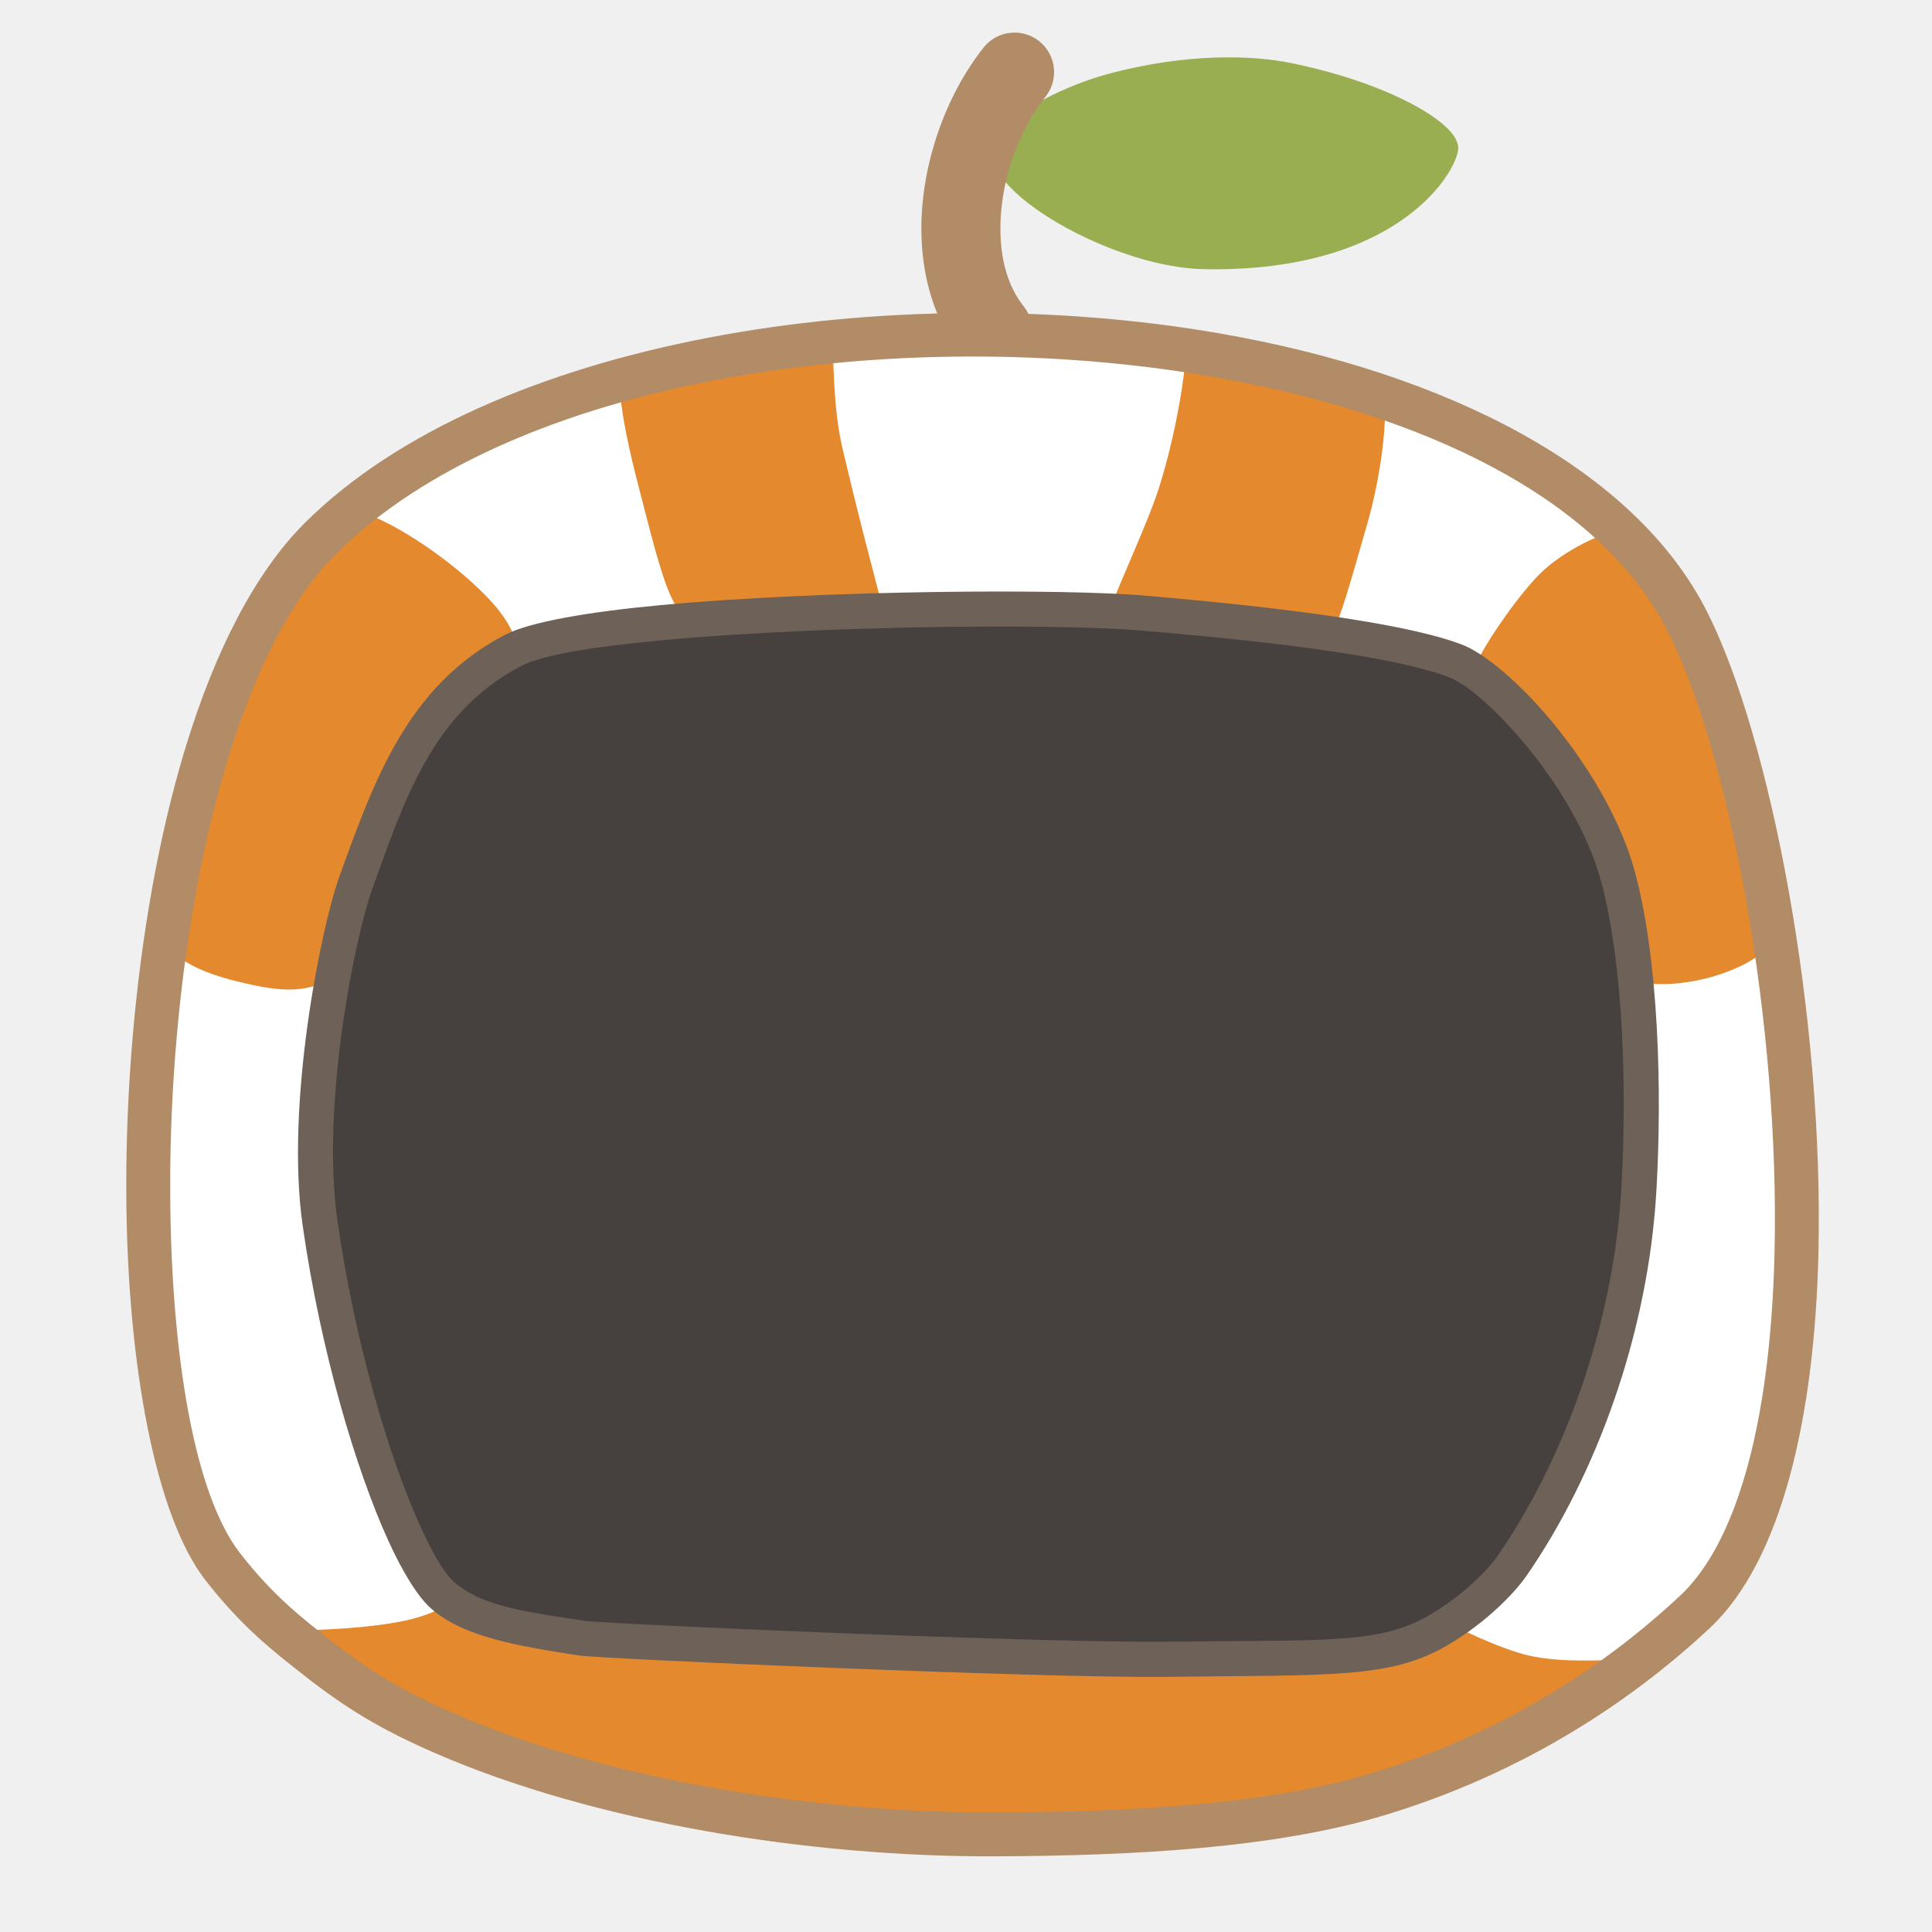
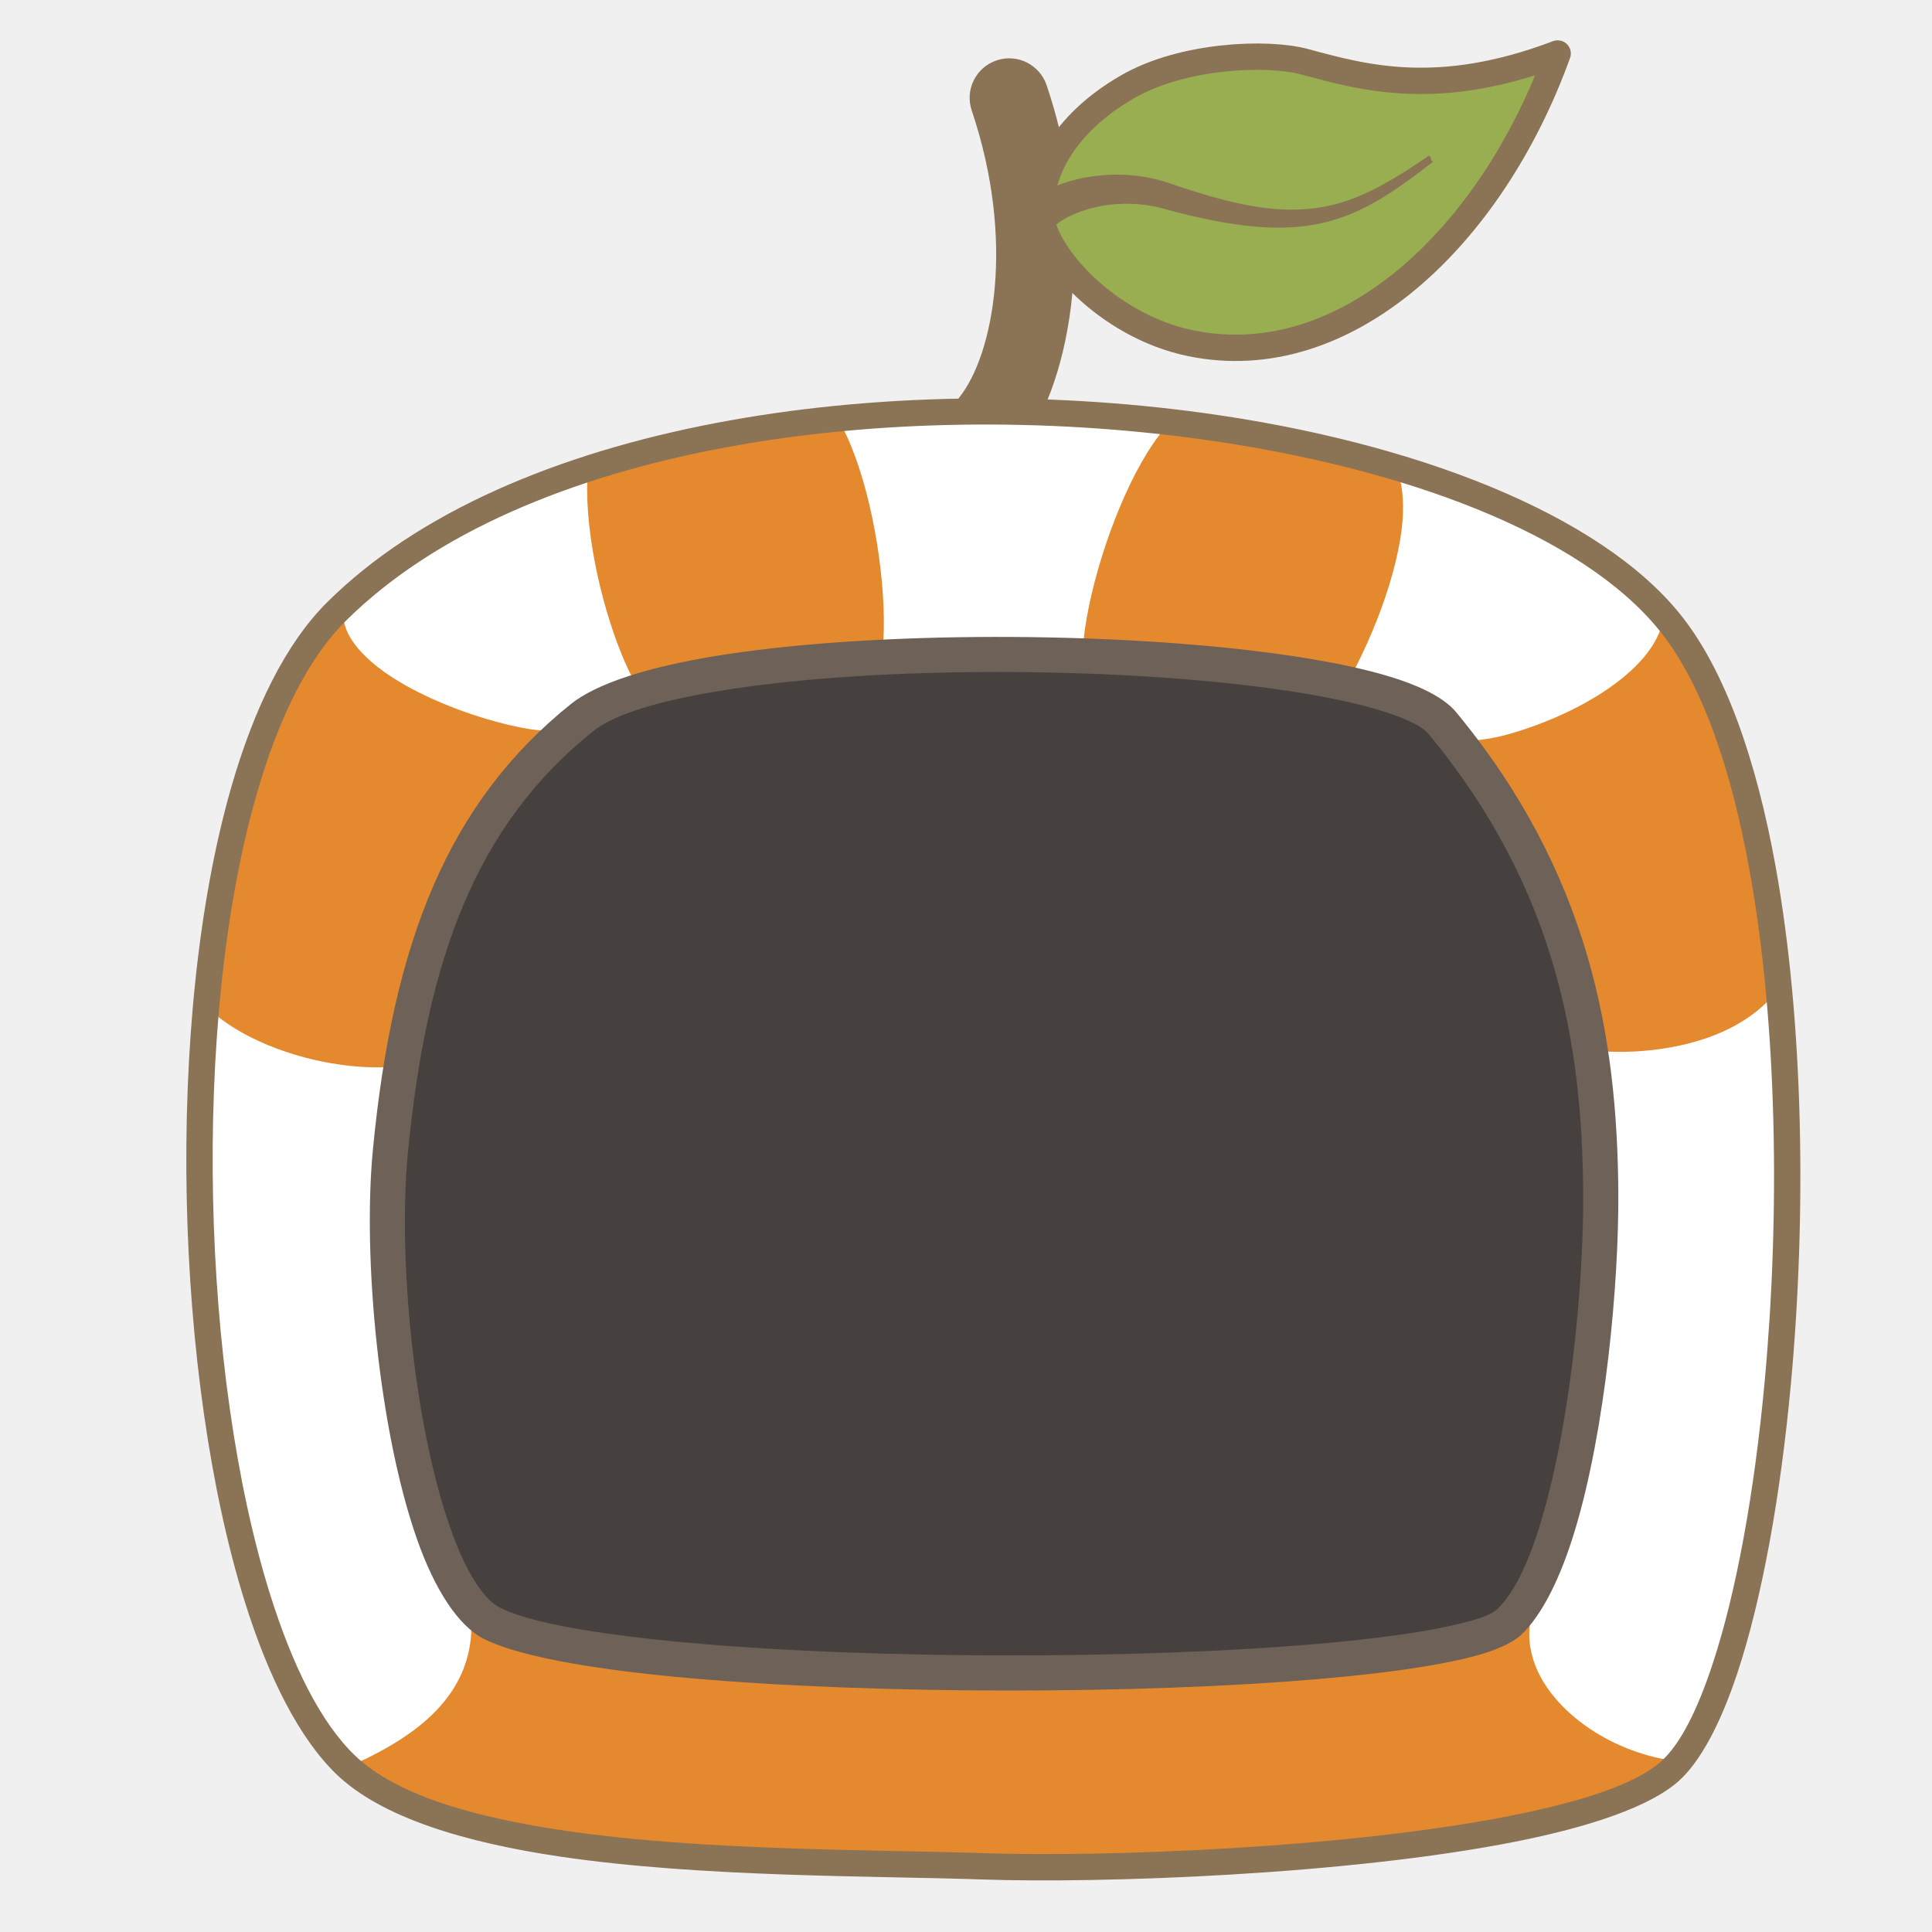
- <svg xmlns="http://www.w3.org/2000/svg" xml:space="preserve" style="fill-rule:evenodd;clip-rule:evenodd;stroke-linejoin:round;stroke-miterlimit:2" viewBox="0 0 440 440">
-   <path d="M1288.03 364.478c-121.3 7.598-290.485-58.047-311.248-104.862-17.236-38.863 83.088-90.286 151.868-111.623 105.36-32.683 197.97-38.227 257.56-32.475 147.19 14.208 244.29 56.896 244.08 80.684-.22 24.477-68.14 151.105-342.26 168.276Z" style="fill:#99ae50" transform="matrix(.15588 .01397 -.01632 .1821 79.669 -24.55)" />
-   <path d="M1288.73 372.66c-86.82 5.438-197.65-25.715-263.61-61.376-29.873-16.155-50.567-33.578-57.298-48.756-6.255-14.101-.785-29.818 13.686-45.261 28.792-30.729 94.212-61.582 143.882-76.987 107.12-33.231 201.31-38.762 261.89-32.914 105.07 10.142 185.03 34.751 223.53 56.783 10.94 6.264 18.74 12.459 23.3 18.07 4.04 4.976 5.8 9.762 5.76 14.045-.07 8.074-6.3 26.455-23.88 48.466-38.2 47.806-130.86 115.627-327.26 127.93Zm-1.39-16.364c187.35-11.737 276.39-75.223 312.82-120.828 14.4-18.026 20.49-32.715 20.54-39.328.02-2.017-1.69-4.067-4.06-6.475-3.72-3.786-9.3-7.76-16.49-11.876-37-21.178-114.02-44.37-215.01-54.118-58.59-5.656-149.63-.099-253.22 32.035-40.19 12.465-91.48 35.399-122.41 59.987-9.607 7.632-17.207 15.361-21.527 23.01-3.509 6.213-4.779 12.278-2.241 18.002 5.727 12.911 24.208 26.964 49.618 40.707 63.06 34.095 168.97 64.083 251.98 58.884Z" style="fill:#99ae50" transform="matrix(.15588 .01397 -.01632 .1821 79.669 -24.55)" />
-   <path d="M980.076 81.216c1.581-10.195 4.48-11.895 6.47-3.794 1.989 8.101 2.321 22.955.74 33.149-3.262 21.039-5.295 51.278-5.256 79.535.024 16.905.784 33.18 2.703 45.561 1.58 10.197 1.247 25.05-.743 33.147-1.99 8.098-4.888 6.393-6.469-3.804-3.157-20.373-4.66-46.749-4.699-74.567-.054-38.825 2.772-80.319 7.254-109.227Z" style="fill:#b18c67" transform="matrix(1.95474 0 0 .38147 -1691.779 -20.161)" />
-   <g transform="matrix(.49282 0 0 .49282 -334.478 -52.69)">
-     <path d="M826.689 355.803c-91.934 91.579-100.171 404.489-45.004 475.176 16.203 20.76 29.673 31.105 44.202 42.505 18.131 14.226 33.586 23.649 57.473 34.081 72.276 31.567 170.38 47.451 255.77 47.058 63.07-.29 126.79-3.609 176.29-18.519 72.48-21.831 121.05-60.438 146.52-84.269 79.28-74.187 44.83-361.859-3.33-457.476-81.42-161.651-492.873-177.064-631.921-38.556Z" style="fill:#fff" />
-     <clipPath id="a">
-       <path d="M826.689 355.803c-91.934 91.579-100.171 404.489-45.004 475.176 16.203 20.76 29.673 31.105 44.202 42.505 18.131 14.226 33.586 23.649 57.473 34.081 72.276 31.567 170.38 47.451 255.77 47.058 63.07-.29 126.79-3.609 176.29-18.519 72.48-21.831 121.05-60.438 146.52-84.269 79.28-74.187 44.83-361.859-3.33-457.476-81.42-161.651-492.873-177.064-631.921-38.556Z" />
-     </clipPath>
-     <g clip-path="url(#a)">
-       <path d="M901.399 850.65c-13.461 5.474-20.671 10.798-37.183 13.815-25.68 4.69-58.696 3.988-58.613 4.092 2.003 2.508 56.244 36.938 108.45 57.461 33.306 13.094 69.493 15.057 78.708 17.229 27.539 6.489 135.169 15.625 158.359 14.766 10.13-.375 89.97-1.34 154.51-16.191 41.19-9.479 147.24-44.948 130.1-58.706-3.66-2.942-35.05 2.314-57.2-4.521-22.54-6.955-42.77-19.728-45.06-18.971-19.53 6.433-172.39 10.337-206.29 12.345-24.67 1.461-201.107-31.352-225.781-21.319Z" style="fill:#e4892e" />
-       <path d="M898.342 843.131c2.791-1.134 7.102-1.974 12.704-2.307 10.698-.636 27.042.319 46.138 2.205 61.436 6.069 152.376 21.853 169.516 20.837 33.55-1.987 184.9-5.583 204.23-11.951l2.43-.433 2.16.162c1.01.182 2.59.674 4.61 1.563 6.93 3.041 23.13 12.182 40.79 17.633 17 5.245 39.68 2.857 49.87 3.221 5.19.185 8.59 1.575 10.02 2.725l2.02 1.956 1.66 2.543 1.02 3.037.16 3.142c-.29 3.554-2.56 8.051-7.73 12.363-20.24 16.881-96.63 42.112-130.49 49.905-65.17 14.998-145.8 16.013-156.03 16.392-23.51.87-132.6-8.399-160.521-14.977-9.347-2.203-46.032-4.293-79.816-17.575-42.359-16.652-86.042-42.328-102.86-53.237-5.39-3.495-8.442-6.061-8.962-6.713l-1.135-1.908-.528-1.816-.016-2.586.712-2.284 1.304-1.932 1.635-1.379 3.137-1.184 2.154-.106c5.38-.004 33.704.168 56.233-3.947 15.821-2.89 22.687-8.104 35.585-13.349Zm-66.184 32.906c20.718 12.307 53.171 29.968 84.864 42.427 32.828 12.906 68.517 14.742 77.6 16.882 27.168 6.401 133.328 15.403 156.198 14.556 10.03-.372 89.09-1.285 152.99-15.99 28.29-6.511 87.8-25.458 115.17-40.908 1.2-.673 2.39-1.437 3.53-2.218-12.17.18-32.79-.242-46.38-4.435-17.85-5.51-38.25-15.9-42.87-18.303-28.29 6.093-172.64 10.07-205.6 12.023-17.4 1.031-109.72-14.728-172.072-20.887-15.549-1.536-29.175-2.464-39.151-2.312-5.456.082-9.607.332-11.98 1.297-14.026 5.703-21.579 11.137-38.783 14.28-10.862 1.984-23.005 3.033-33.516 3.588Z" style="fill:#e4892e" />
-       <path d="M801.606 355.53c-7.718 1.385-14.879 19.517-16.807 33.971-3.589 26.912 7.253 25.573 9.717 40.253 1.425 8.493 136.859 30.539 174.352 15.14 6.756-2.774 9.073-30.962 2.356-48.664-6.307-16.622-22.117-43.49-26.162-43.426-10.727.17-41.079 12.949-79.693 9.805-46.635-3.798-55.375-8.585-63.763-7.079Z" style="fill:#e4892e" transform="rotate(-116.093 1177.658 255.638)" />
-       <path d="M800.172 347.541c3.248-.583 6.538-.533 11.176.092 8.32 1.122 22.286 4.248 54.679 6.886 25.971 2.115 48.044-3.344 62.49-6.819 7.214-1.735 12.814-2.954 16.417-3.011l2.501.306 2.465 1.011c1.303.735 3.08 2.179 4.995 4.414 6.7 7.821 18.568 28.832 23.918 42.93 5.267 13.881 5.574 33.516 2.689 45.114-1.933 7.774-6 12.48-9.55 13.938-9.677 3.974-25.393 5.836-43.755 5.93-40.541.207-94.569-7.641-120.64-14.408-8.957-2.325-15.031-4.912-17.337-6.771l-2.388-2.633-1.321-3.423c-.765-4.558-2.709-7.065-4.422-9.844-3.959-6.419-7.91-13.517-5.335-32.825 1.526-11.437 6.104-24.856 11.613-32.449 3.58-4.933 7.837-7.726 11.805-8.438Zm142.426 13.622c-4.07.612-9.935 2.282-17.272 3.979-15.396 3.561-36.458 7.524-60.616 5.557-28.327-2.307-42.843-4.973-51.757-6.408-4.384-.706-7.011-1.196-9.524-.836-.397.427-2.413 2.629-3.456 4.469-3.464 6.114-6.105 14.976-7.128 22.65-2.074 15.551 1.623 19.687 4.765 24.918 1.638 2.728 3.146 5.658 4.177 9.517 2.094.788 6.108 2.232 9.848 3.203 25.171 6.533 77.338 14.087 116.479 13.887 15.02-.076 28.026-1.18 36.419-4.23.435-1.219 1.596-4.638 1.982-7.348 1.313-9.233.693-21.998-2.879-31.412-3.787-9.979-11.178-23.828-17.085-32.699-1.27-1.907-2.902-3.965-3.953-5.247Z" style="fill:#e4892e" transform="rotate(-116.093 1177.658 255.638)" />
-       <path d="M892.667 338.084c-13.988-5.251-42.077 86.696-25.872 97.071 2.887 1.848 29.806 13.536 97.409 4.516 36.676-4.894 91.676-21.197 97.696-28.177 10.72-12.441 11.68-24.665 8.14-46.635-2.3-14.214-5.42-23.359-18.93-30.684-11.4-6.185-53.896 6.362-91.263 9.759-32.409 2.946-60.46-3.327-67.18-5.85Z" style="fill:#e4892e" transform="rotate(119.041 903.15 363.731) skewX(8.007)" />
-       <path d="M896.468 330.439c6.376 2.393 33.022 8.207 63.771 5.412 26.146-2.376 54.801-9.236 73.551-11.017 10.06-.955 17.72-.227 22 2.093 15.74 8.542 19.67 19.01 22.35 35.586 4.08 25.332 2.04 39.385-10.33 53.729-1.04 1.208-2.75 2.689-5.22 4.158-3.35 1.99-8.79 4.4-15.67 6.909-21.02 7.671-56.484 16.899-82.754 20.404-71.218 9.503-99.425-3.612-102.466-5.559-4.78-3.06-7.939-10.665-7.991-21.503-.092-19.028 7.868-49.235 16.769-68.38 4.594-9.88 9.899-17.004 14.188-19.889l2.496-1.399 2.959-.972 3.252-.235 3.095.663Zm159.862 75.906c8.74-10.407 8.57-20.757 5.61-39.139-1.92-11.855-4.24-19.674-15.5-25.783-1.47-.795-3.8-.843-6.68-.818-4.17.036-9.22.579-14.9 1.387-18.41 2.621-42.837 7.972-65.406 10.024-30.822 2.802-57.869-2.441-67.975-5.43-.501.592-1.088 1.321-1.523 1.973-1.579 2.365-3.168 5.337-4.74 8.719-6.854 14.741-13.135 36.777-14.738 53.536-.488 5.107-.552 9.685.049 13.294.301 1.811.375 3.416 1.363 4.048 2.732 1.75 28.361 12.01 92.351 3.472 25.073-3.345 58.919-12.149 78.989-19.47 5.96-2.174 12.21-5.359 13.1-5.813Z" style="fill:#e4892e" transform="rotate(119.041 903.15 363.731) skewX(8.007)" />
-       <path d="M816.644 355.225c-11.177.66-4.243 25.892 7.352 54.421 11.417 28.09 20.829 55.351 32.902 57.976 9.511 2.068 103.367.307 116.684-1.829.292-.047-12.718-29.978-27.31-69.86-9.135-24.966-4.67-51.41-10.442-54.822-6.697-3.958-108.391 13.477-119.186 14.114Z" style="fill:#e4892e" transform="matrix(.6418 0 0 1 452.819 -79.958)" />
-       <path d="M815.486 347.143c8.599-.508 75.12-11.749 104.802-14.195 8.194-.676 14.362-.58 17.441-.073l3.613.885 3.055 1.381 2.42 1.809 1.97 2.419c.796 1.288 1.496 3.032 1.984 5.193 2.075 9.186.606 29.82 7.813 49.516 13.114 35.842 24.949 63.635 26.973 68.87l.672 3.049-.752 2.556-2.584 2.733-2.593 1.384-3.651.997c-9.646 1.547-60.112 3.051-92.905 2.993-15.63-.029-27.621-.636-30.904-1.35-5.788-1.259-12.489-5.361-17.713-12.678-7.836-10.977-15.158-30.737-23.368-50.938-6.718-16.529-11.856-31.998-13.106-42.522-.667-5.623-.154-10.105 1.23-13.089l2.763-3.9 3.58-2.585 4.324-1.676 4.936-.779Zm8.528 15.444c-.093 2.273-.121 6.223.542 9.593 1.875 9.545 6.269 22.11 11.677 35.417 6.731 16.56 12.713 32.834 19.015 43.755 1.984 3.437 5.385 7.243 6.587 8.546 3.523.147 13.143.513 21.98.528 23.073.042 55.534-.584 73.963-1.514-4.81-11.737-13.952-34.159-23.818-61.123-5.126-14.01-6.192-28.464-6.976-39.359-.24-3.326-.744-6.994-1.146-9.601-23.645 1.45-81.575 11.009-101.824 13.758Z" style="fill:#e4892e" transform="matrix(.6418 0 0 1 452.819 -79.958)" />
-       <path d="M934.5 340.934c4.61 5.991-3.911 43.392-18.893 73.672-9.392 18.981-42.89 62.625-37.621 62.718 38.752.681 121.463 2.986 128.144 3.725 12.21 1.348 19.73-20.137 35.28-54.541 12.26-27.117 21.82-71.791-2.19-73.352-24.26-1.577-108.252-16.812-104.72-12.222Z" style="fill:#e4892e" transform="matrix(.6418 0 0 1 634.224 -79.259)" />
-       <path d="m923.161 344.528-1.235-2.45-.112-2.268.738-2.052 1.471-1.84 4.12-2.514 3.083-.904 3.19-.44c3.962-.305 14.211.537 27.232 2.28 25.461 3.407 63.812 9.763 78.852 10.741 12.03.782 21.18 6.921 24.52 17.935 4.93 16.316-2.36 45.614-11.46 65.754-11.31 25.011-18.81 43.389-26.47 51.72-3.34 3.627-7.07 5.918-10.63 7.181l-5.93 1.363-6.54.014c-6.592-.728-88.144-2.939-126.351-3.611l-2.792-.242-2.936-.713-2.599-1.149-1.922-1.356-2.273-3.272-.124-3.825c1.703-7.452 29.942-45.312 38.56-62.73 10.177-20.568 17.312-44.517 19.124-59.032.513-4.109.121-9.152.121-9.152s.249.414.363.562Zm-28.001 125.02c38.049.837 93.946 2.46 109.44 3.259.88-.904 2.24-2.382 3.16-3.729 6.16-8.996 12.38-24.647 21.51-44.832 6.99-15.478 13.19-36.956 12-51.992-.27-3.39-.9-6.399-2.14-8.813-.42-.805-1.37-1.865-1.72-2.246-15.89-1.12-54.927-7.485-80.925-10.964-2.768-.37-5.604-.704-8.214-.99a49.27 49.27 0 0 1-.381 5.174c-1.923 15.402-9.431 40.823-20.23 62.648-6.114 12.358-23.701 39.242-32.5 52.485Zm51.894-129.826c-.184-.755-.573-1.548-1.215-2.381.447.58.861 1.38 1.215 2.381Z" style="fill:#e4892e" transform="matrix(.6418 0 0 1 634.224 -79.259)" />
-     </g>
-     <path d="M819.529 348.615c85.261-84.93 270.551-114.177 423.261-87.546 103.23 18.001 191.14 61.726 224.88 128.726 29.38 58.323 53.98 186.891 51.36 296.739-1.8 75.29-17.01 141.694-50.16 172.709-26.16 24.483-76.06 64.147-150.52 86.576-50.32 15.154-115.06 18.655-179.17 18.95-86.77.399-186.439-15.83-259.881-47.906-24.804-10.833-40.848-20.624-59.675-35.397-15.111-11.857-29.085-22.653-45.937-44.245-22.885-29.323-36.119-98.661-36.615-177.602-.438-69.527 8.576-146.52 27.914-209.039 13.264-42.881 31.505-79.015 54.543-101.965Zm14.321 14.376c-21.091 21.009-37.336 54.33-49.478 93.585-18.771 60.685-27.434 135.429-27.009 202.915.461 73.299 11.071 138.019 32.321 165.246 15.553 19.928 28.519 29.822 42.466 40.765 17.435 13.68 32.301 22.734 55.271 32.766 71.111 31.057 167.649 46.596 251.669 46.21 62.03-.286 124.71-3.423 173.41-18.089 70.5-21.234 117.74-58.783 142.51-81.962 11.62-10.877 20.4-26.865 27.07-46.236 10.61-30.864 15.66-70.072 16.67-112.141 2.53-106.259-20.78-230.71-49.2-287.127-31.39-62.323-114.23-101.12-210.25-117.864-146.15-25.487-323.853.651-405.45 81.932Z" style="fill:#b18c67" />
-     <path d="M915.949 407.423c35.859-18.629 239.171-21.759 291.261-17.159 24.25 2.141 111.17 9.3 144.38 22.189 19.08 7.406 62.72 54.055 74.98 100.127 10.65 40.02 12.07 98.678 9.5 143.852-3.72 65.484-27.61 129.369-58.76 174.299-3.8 5.482-15.72 19.036-34.32 29.786-25.35 14.649-52.03 12.276-124.36 13.186-57.34.721-261.474-8.278-271.068-9.771-25.641-3.99-50.265-7.251-64.439-19.924-17.197-15.376-44.838-90.154-56.537-172.04-7.851-54.947 8.39-134.551 16.576-157.182 15.367-42.482 29.518-84.884 72.787-107.363Z" style="fill:#46413e" />
-     <path d="M912.207 400.221c11.234-5.836 38.146-10.529 71.87-13.671 75.853-7.066 187.143-7.613 223.843-4.371 24.63 2.174 112.88 9.618 146.61 22.707 8.33 3.235 21.14 13.091 34.15 27.253 18.66 20.326 38.05 49.476 45.73 78.354 10.84 40.731 12.38 100.424 9.77 146.399-3.82 67.052-28.3 132.458-60.2 178.464-4.1 5.91-16.88 20.6-36.93 32.189-26.17 15.123-53.64 13.335-128.31 14.274-57.63.725-262.784-8.367-272.425-9.867-27.376-4.259-53.469-8.363-68.602-21.893-5.672-5.071-12.606-15.878-19.561-31.152-14.991-32.92-31.284-87.581-39.601-145.791-8.046-56.313 8.589-137.897 16.979-161.091 16.06-44.402 31.453-88.31 76.677-111.804Zm7.483 14.405c-41.314 21.463-54.223 62.357-68.895 102.921-7.982 22.069-23.83 99.692-16.174 153.273 8.062 56.431 23.771 109.445 38.304 141.36 5.698 12.513 10.962 21.623 15.608 25.778 13.217 11.817 36.368 14.234 60.277 17.954 9.546 1.485 212.67 10.393 269.72 9.675 35.95-.452 60.55-.077 79.32-1.421 17.39-1.245 29.4-3.93 41.07-10.676 17.15-9.911 28.22-22.329 31.72-27.383 30.41-43.855 53.69-106.22 57.33-170.136 2.52-44.372 1.21-101.995-9.24-141.304-7.03-26.409-24.94-52.961-42.01-71.549-10.82-11.782-21.13-20.407-28.07-23.098-32.69-12.688-118.28-19.563-142.15-21.671-36.23-3.199-146.06-2.609-220.917 4.365-30.867 2.875-55.611 6.57-65.893 11.912Z" style="fill:#6d6158" />
+ <svg xmlns="http://www.w3.org/2000/svg" xml:space="preserve" style="fill-rule:evenodd;clip-rule:evenodd;stroke-linecap:round;stroke-linejoin:round;stroke-miterlimit:1.5" viewBox="0 0 440 440">
+   <path d="M221.303 25.157c-1.587-4.707.947-9.817 5.654-11.404 4.707-1.586 9.816.947 11.403 5.654 12.633 37.475 3.979 69.964-5.694 82.162-3.087 3.892-8.752 4.546-12.644 1.46-3.892-3.086-4.546-8.752-1.46-12.644 7.668-9.669 12.755-35.522 2.741-65.228Z" style="fill:#8b7355" />
+   <path d="M354.747 12.183c-14.963 41.532-48.203 73.373-83.707 65.957-19.15-4-33.489-20.547-34-29.21-.516-8.759 4.628-20.427 19.734-29.152 12.705-7.338 31.979-7.973 40.3-5.727 13.649 3.684 30.492 8.437 57.673-1.868Z" style="fill:#99ae50" />
+   <clipPath id="a">
+     <path d="M354.747 12.183c-14.963 41.532-48.203 73.373-83.707 65.957-19.15-4-33.489-20.547-34-29.21-.516-8.759 4.628-20.427 19.734-29.152 12.705-7.338 31.979-7.973 40.3-5.727 13.649 3.684 30.492 8.437 57.673-1.868Z" />
+   </clipPath>
+   <g clip-path="url(#a)">
+     <path d="M240.09 51.715c-.31.465-1.04 1.407-2.126 1.797-.016.006-3.043-.132-3.049-.138-.684-.753-1.702-1.306-2.045-2.263-.111-.309-.724-2.015.727-4.033 3.846-5.347 18.881-10.041 32.521-5.42 13.502 4.576 26.546 8.392 39.475 4.432 6.144-1.882 12.058-5.343 18.903-10.011.878-.598.868-.63.901-.617.832.318.161 1.023.991 1.34-18.238 14.3-29.094 19.469-60.947 10.854-.372-.101-9.949-3.337-20.543 1.003-1.751.717-3.901 1.903-4.671 2.847l.021-.041c.021-.043.006-.012-.045.071-.026.033-.05.066-.073.098-.477-.33-.561-.39-.909-.604.48.372.63.927.869.685Zm0 0c.048-.072.086-.133.113-.179l.024-.03a.872.872 0 0 1-.137.209Z" style="fill:#8b7355" />
  </g>
+   <path d="M354.747 12.183c-14.963 41.532-48.203 73.373-83.707 65.957-19.15-4-33.489-20.547-34-29.21-.516-8.759 4.628-20.427 19.734-29.152 12.705-7.338 31.979-7.973 40.3-5.727 13.649 3.684 30.492 8.437 57.673-1.868Z" style="fill:none;stroke:#8b7355;stroke-width:6px" />
+   <path d="M76.548 139.366c-45.308 45.132-38.135 223.7 2.154 262.545 24.675 23.79 103.308 21.698 145.103 23.13 38.446 1.316 135.683-3.178 156.444-21.602 29.286-25.989 41.538-210.052.129-261.589-45.189-56.242-235.305-70.744-303.83-2.484Z" style="fill:#fff" />
+   <clipPath id="b">
+     <path d="M76.548 139.366c-45.308 45.132-38.135 223.7 2.154 262.545 24.675 23.79 103.308 21.698 145.103 23.13 38.446 1.316 135.683-3.178 156.444-21.602 29.286-25.989 41.538-210.052.129-261.589-45.189-56.242-235.305-70.744-303.83-2.484Z" />
+   </clipPath>
+   <g clip-path="url(#b)">
+     <path d="M110.686 363.139c5.447 28.98-22.128 40.346-40.014 46.991-6.95 2.583 37.429 27.161 105.637 25.355 4.996-.132 122.759 7.248 154.564-.071 20.299-4.671 70.752-31.954 62.987-30.598-25.926 4.528-57.484-17.866-47.807-41.414 2.053-4.996-50.54 7.693-107.253 7.967-62.019.3-128.715-11.43-128.114-8.23Z" style="fill:#e4892e" />
+     <path d="m106.755 363.878.057-1.815.778-1.576.914-.863 1.086-.57c.539-.201 1.441-.401 2.704-.451 10.936-.436 70.608 9.037 126.487 8.766 45.292-.219 87.951-8.38 102.154-9.078 3.825-.188 6.25.462 7.18 1.104l1.208 1.204.602 1.258.185 1.386-.357 1.679c-3.264 7.942-.811 15.696 4.522 21.936 8.657 10.13 24.702 16.497 38.897 14.018l1.48-.098 1.092.201 1.405.759.961 1.128.465 1.213.082 1.125-.341 1.416-.624 1.049c-.651.838-3.128 2.741-7.016 5.056-13.146 7.827-44.005 23.158-58.906 26.587-31.967 7.357-150.334.039-155.355.172-55.92 1.48-96.155-14.618-106.387-22.362-2.65-2.005-3.753-4.008-3.984-5.237l-.014-1.758.273-.951.468-.877.987-1.066 1.521-.852c6.9-2.564 15.307-5.832 22.561-10.649 10.024-6.655 17.819-16.406 14.915-31.854ZM76.891 412.04a32.07 32.07 0 0 0 2.528 1.519c14.656 7.836 50.01 19.166 96.785 17.928 4.969-.132 122.13 7.311 153.772.029 12.524-2.882 36.768-14.58 51.073-22.492-12.798-1.577-25.231-8.047-32.856-16.969-6.302-7.374-9.402-16.345-7.28-25.654a89.794 89.794 0 0 0-5.961.443c-18.412 2.043-56.259 8.332-96.133 8.525-49.741.241-102.484-7.226-121.282-8.585a58.89 58.89 0 0 0-2.316-.117c1.301 13.944-4.584 23.951-13.178 31.371-7.354 6.35-16.803 10.716-25.152 14.002ZM127.262 170.03c-5.192 2.849-52.15-9.549-53.077-29.652-.352-7.629-29.933 63.308-30.313 72.851-.947 23.717 54.07 34.258 61.242 18.116 3.192-7.186 29.051-65.103 22.148-61.315Z" style="fill:#e4892e" />
+     <path d="m125.338 166.523 1.71-.607 1.755.043.973.338.871.554.777.812.639 1.178c.382 1.017.495 3.259-.26 6.366-3.225 13.27-20.45 51.946-23.034 57.762-1.538 3.462-4.606 6.138-8.858 7.843-5.258 2.108-12.496 2.745-20.145 1.938-11.166-1.178-23.182-5.403-30.901-11.835-5.812-4.844-9.266-10.931-8.99-17.845.143-3.59 4.102-15.54 9.306-28.936 7.665-19.731 17.906-42.696 21.017-46.4l1.291-1.184 1.251-.58.851-.153 1.047.051 1.435.538.756.583.716.918.467 1.138.169 1.148c.143 3.112 1.836 5.924 4.286 8.512 4.411 4.659 11.238 8.489 18.207 11.418 8.321 3.498 16.883 5.687 22.122 6.204 1.28.127 2.901.042 2.901.042s-.26.1-.359.154Zm3.645 7.117Zm-5.328.756a24.868 24.868 0 0 1-1.645-.107c-5.784-.572-15.251-2.93-24.436-6.791-8.037-3.378-15.83-7.921-20.916-13.293-1.518-1.603-2.803-3.285-3.818-5.032-5.717 11.602-15.139 34.284-20.688 49.854-2.452 6.878-4.199 12.241-4.284 14.362-.178 4.471 2.36 8.248 6.118 11.38 6.636 5.53 17.022 9.012 26.62 10.025 6.194.654 12.069.3 16.327-1.408 2.093-.839 3.768-1.961 4.525-3.665 2.22-4.996 15.477-34.679 20.876-50.75a64.755 64.755 0 0 0 1.321-4.575ZM330.335 172.297c4.3 4.073 52.921-9.771 52.68-34.046-.076-7.637 24.547 75.558 19.406 83.608-11.684 18.298-52.561 16.054-55.256 6.182-2.071-7.586-22.546-61.158-16.83-55.744Z" style="fill:#e4892e" />
+     <path d="M332.458 168.921c.654-.032 5.878-.314 10.167-1.458 8.929-2.382 20.607-7.33 28.469-14.411 4.639-4.179 7.977-9.078 7.921-14.762l.174-1.478.657-1.373.953-.94.999-.514 1.683-.215.837.159.886.384 1.226 1.066.845 1.388c3.163 6.497 16.524 52.13 19.314 73.901.537 4.187.672 7.574.378 9.783-.209 1.571-.659 2.754-1.174 3.561-3.734 5.847-10.006 9.958-17.275 12.453-10.253 3.518-22.46 3.828-31.265 1.966-4.161-.88-7.606-2.272-9.925-3.944-2.163-1.561-3.486-3.432-4.022-5.393-1.49-5.458-12.517-34.741-16.442-48.692-1.224-4.351-1.651-7.55-1.444-8.747l.279-.997.454-.861.691-.793 1.033-.686 1.368-.381 1.211.045 1.469.537.533.402Zm-4.506 6.567-.368-.287c.123.117.247.211.368.287Zm6.383 1.49c.518 2.055 1.202 4.598 1.966 7.01 4.78 15.088 13.414 38.203 14.723 42.999.173.633.894 1.006 1.704 1.473 1.59.918 3.721 1.624 6.18 2.144 7.608 1.609 18.155 1.333 27.013-1.706 5.4-1.853 10.193-4.716 13.018-9.021.036-.285.211-1.758.177-2.93-.102-3.464-.818-8.363-1.898-14.027-3.143-16.495-9.379-39.284-13.569-52.571-1.809 3.114-4.272 6.009-7.201 8.647-8.784 7.912-21.785 13.535-31.761 16.196-4.073 1.087-7.674 1.672-10.352 1.786ZM275.44 94.745c-15.246 4.296-31.383 59.366-22.381 64.42 9.506 5.338 31.23 12.041 39.832 7.493 10.381-5.489 32.435-54.41 17.817-63.315-6.587-4.013-19.273-13.104-35.268-8.598Z" style="fill:#e4892e" />
+     <path d="M274.355 90.895c17.397-4.901 31.27 4.667 38.435 9.032 5.474 3.335 7.586 10.942 6.45 20.456-1.553 13.003-8.636 29.775-15.368 40.037-3.244 4.946-6.55 8.42-9.111 9.774-3.114 1.646-7.631 2.235-12.77 1.849-10.5-.79-23.859-5.442-30.891-9.39-1.542-.866-2.847-2.39-3.65-4.659-1.131-3.194-1.269-8.46-.367-14.73 1.908-13.27 8.184-31.475 15.573-42.286 3.688-5.396 7.814-8.988 11.699-10.083Zm-19.143 64.891c5.432 3.006 14.874 6.422 23.318 7.788 5.007.81 9.629 1.061 12.492-.453 2.106-1.113 4.604-4.489 7.282-8.857 4.567-7.449 9.143-17.813 11.56-27.35 1.274-5.029 1.96-9.81 1.616-13.746-.249-2.855-.919-5.231-2.853-6.409-6.01-3.662-17.507-12.276-32.102-8.164-1.533.432-2.999 1.687-4.505 3.349-1.917 2.115-3.77 4.897-5.523 8.072-5.536 10.03-9.986 23.886-11.496 34.387-.503 3.5-.686 6.599-.41 8.995.105.918.526 2.125.621 2.388ZM181.149 90.899c14.35 6.707 21.359 63.663 11.657 67.194-10.244 3.728-32.767 6.826-40.52.945-9.354-7.096-23.198-58.942-7.332-65.364 7.15-2.894 21.14-9.811 36.195-2.775Z" style="fill:#e4892e" />
+     <path d="M182.843 87.275c3.656 1.71 7.147 5.922 9.913 11.845 5.54 11.864 8.787 30.845 8.522 44.248-.125 6.334-1.114 11.508-2.747 14.476-1.16 2.11-2.694 3.402-4.357 4.007-7.578 2.758-21.513 5.187-32.002 4.266-5.134-.451-9.496-1.763-12.303-3.892-2.308-1.751-5.008-5.714-7.409-11.12-4.981-11.216-9.256-28.913-8.684-41.996.419-9.573 3.735-16.738 9.677-19.143 7.776-3.147 23.016-10.344 39.39-2.691Zm8.386 67.134c.136-.244.746-1.366.999-2.256.66-2.319.982-5.407 1.052-8.942.209-10.607-1.939-25.001-5.778-35.795-1.216-3.417-2.594-6.462-4.143-8.859-1.218-1.884-2.461-3.36-3.904-4.034-13.737-6.421-26.476.218-33 2.859-2.1.849-3.145 3.086-3.853 5.863-.976 3.828-1.073 8.657-.63 13.826.841 9.803 3.679 20.77 6.98 28.86 1.935 4.744 3.854 8.48 5.752 9.92 2.58 1.957 7.181 2.457 12.253 2.469 8.554.018 18.425-1.824 24.272-3.911Z" style="fill:#e4892e" />
+   </g>
+   <path d="M74.431 137.241c41.655-41.494 127.595-53.093 199.621-43.193 48.297 6.639 90.245 22.998 108.664 45.923 10.184 12.674 17.294 33.135 21.662 57.336 6.439 35.673 7.033 79.538 3.481 117.945-2.376 25.69-6.611 48.943-12.163 65.706-3.877 11.706-8.496 20.324-13.455 24.725-6.485 5.754-20.076 10.366-37.09 13.738-38.348 7.601-94.383 9.545-121.448 8.618-25.165-.862-63.636-.463-95.736-5.153-22.062-3.223-41.137-8.971-51.348-18.816-8.336-8.037-15.389-21.81-20.824-39.151-7.953-25.373-12.562-58.472-13.268-91.86-.706-33.401 2.496-67.086 10.095-93.613 5.182-18.089 12.45-32.883 21.809-42.205Zm4.234 4.251c-8.765 8.731-15.421 22.664-20.275 39.607-7.455 26.021-10.557 59.068-9.865 91.833.694 32.78 5.187 65.281 12.995 90.193 5.072 16.182 11.484 29.125 19.264 36.626 9.529 9.188 27.461 14.19 48.05 17.198 31.878 4.658 70.084 4.238 95.074 5.093 26.759.917 82.162-.991 120.076-8.506 15.67-3.106 28.302-7.041 34.274-12.341 4.413-3.916 8.293-11.707 11.742-22.124 5.439-16.421 9.557-39.205 11.885-64.372 3.503-37.879 2.939-81.143-3.411-116.326-4.158-23.036-10.742-42.58-20.435-54.644-17.732-22.068-58.311-37.346-104.804-43.736-70.159-9.644-153.995 1.081-194.57 41.499Z" style="fill:#8b7355" />
+   <path d="M132.534 163.448c26.091-20.925 180.246-17.77 195.968 1.247 29.804 36.05 35.801 72.345 36.058 106.789.217 29.053-5.979 83.71-20.836 97.895-15.592 14.885-200.486 16.002-231.688.31-17.395-8.749-26.462-72.696-23.136-107.374 4.41-45.984 16.382-77.013 43.634-98.867Z" style="fill:#46413e" />
+   <path d="M130.031 160.327c5.82-4.667 17.572-8.407 32.768-10.899 33.689-5.526 84.849-5.648 121.837-1.316 13.792 1.615 25.638 3.861 33.956 6.643 6.342 2.122 10.783 4.718 12.993 7.392 30.513 36.907 36.712 74.045 36.975 109.308.154 20.656-2.902 54.053-9.915 77.175-3.203 10.562-7.334 19.035-12.159 23.642-1.706 1.628-5.002 3.282-9.754 4.636-9.298 2.649-24.892 4.699-43.744 6.058-43.386 3.127-104.242 2.707-144.38-1.61-17.762-1.91-31.57-4.674-38.369-8.094-5.852-2.943-11.226-11.217-15.274-22.744-8.589-24.458-12.421-63.833-10.047-88.585 4.537-47.305 17.079-79.124 45.113-101.606Zm5.005 6.241c-26.469 21.227-37.871 51.465-42.155 96.129-2.282 23.797 1.375 61.656 9.632 85.17 2.013 5.732 4.28 10.582 6.846 14.058 1.413 1.914 2.872 3.385 4.474 4.19 6.306 3.172 19.158 5.516 35.63 7.287 39.741 4.274 99.994 4.681 142.95 1.584 15.618-1.125 28.927-2.707 38.069-4.752 5.197-1.163 8.908-2.248 10.479-3.748 5.557-5.305 9.581-16.765 12.68-30.224 4.903-21.289 7.047-47.562 6.919-64.748-.251-33.625-6.045-69.077-35.14-104.27-1.564-1.891-4.881-3.401-9.366-4.902-7.922-2.65-19.213-4.746-32.348-6.284-36.313-4.253-86.538-4.16-119.612 1.264-13.418 2.201-23.919 5.125-29.058 9.246Z" style="fill:#6d6158" />
</svg>
